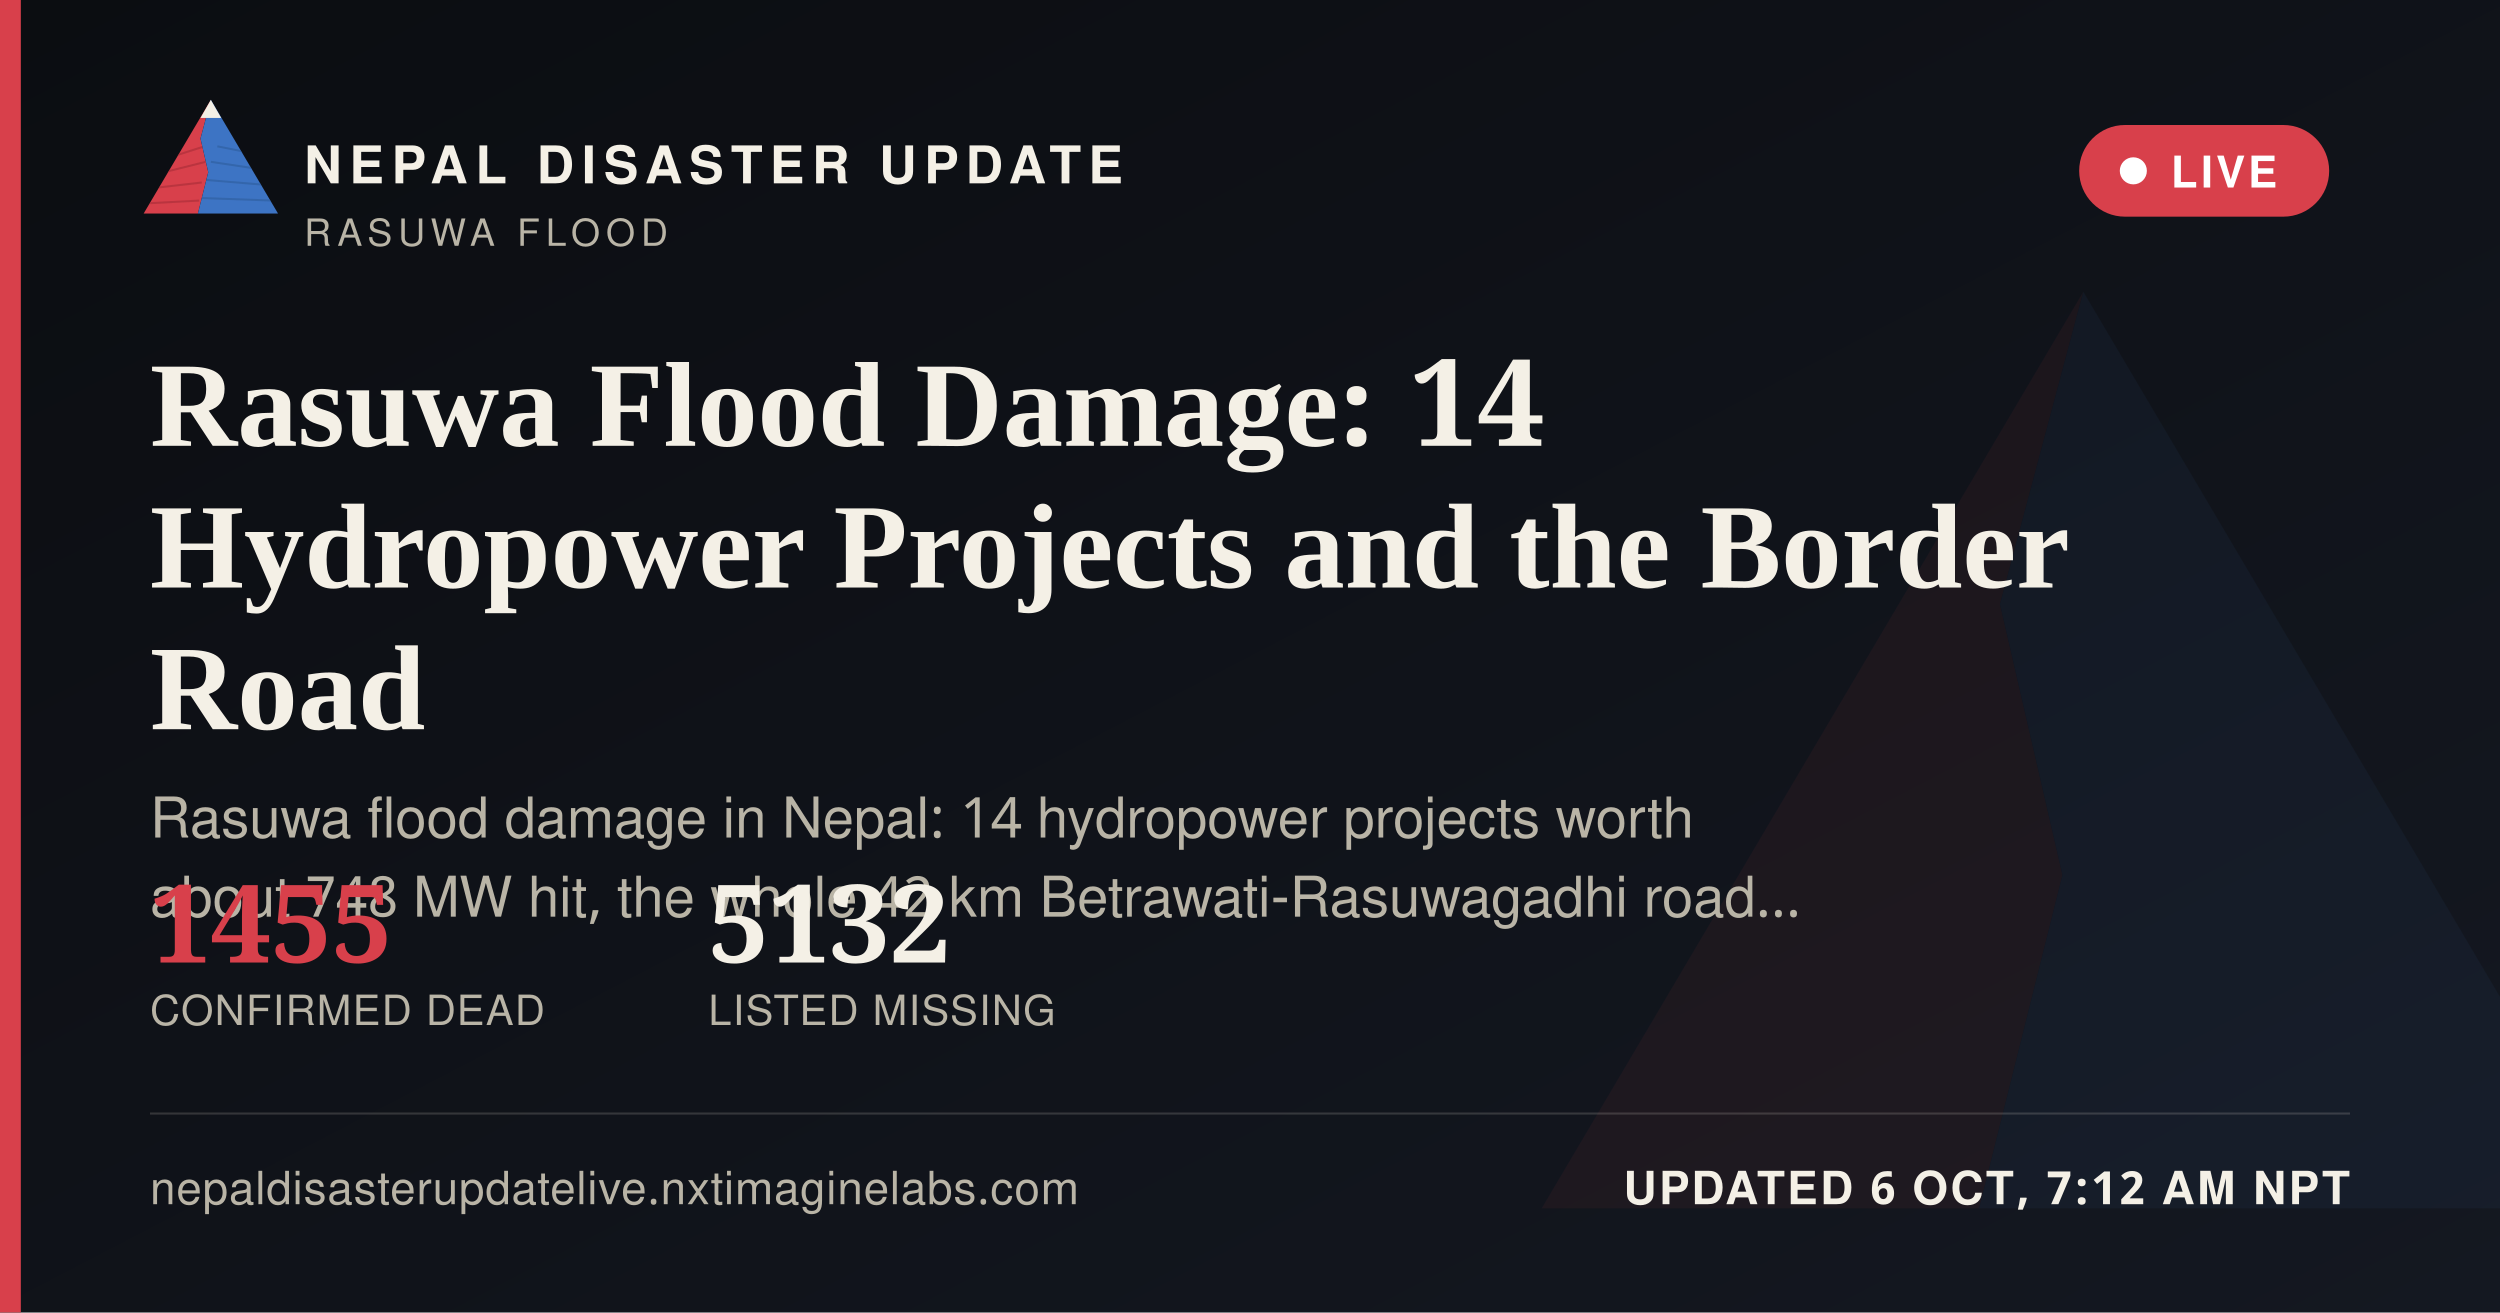
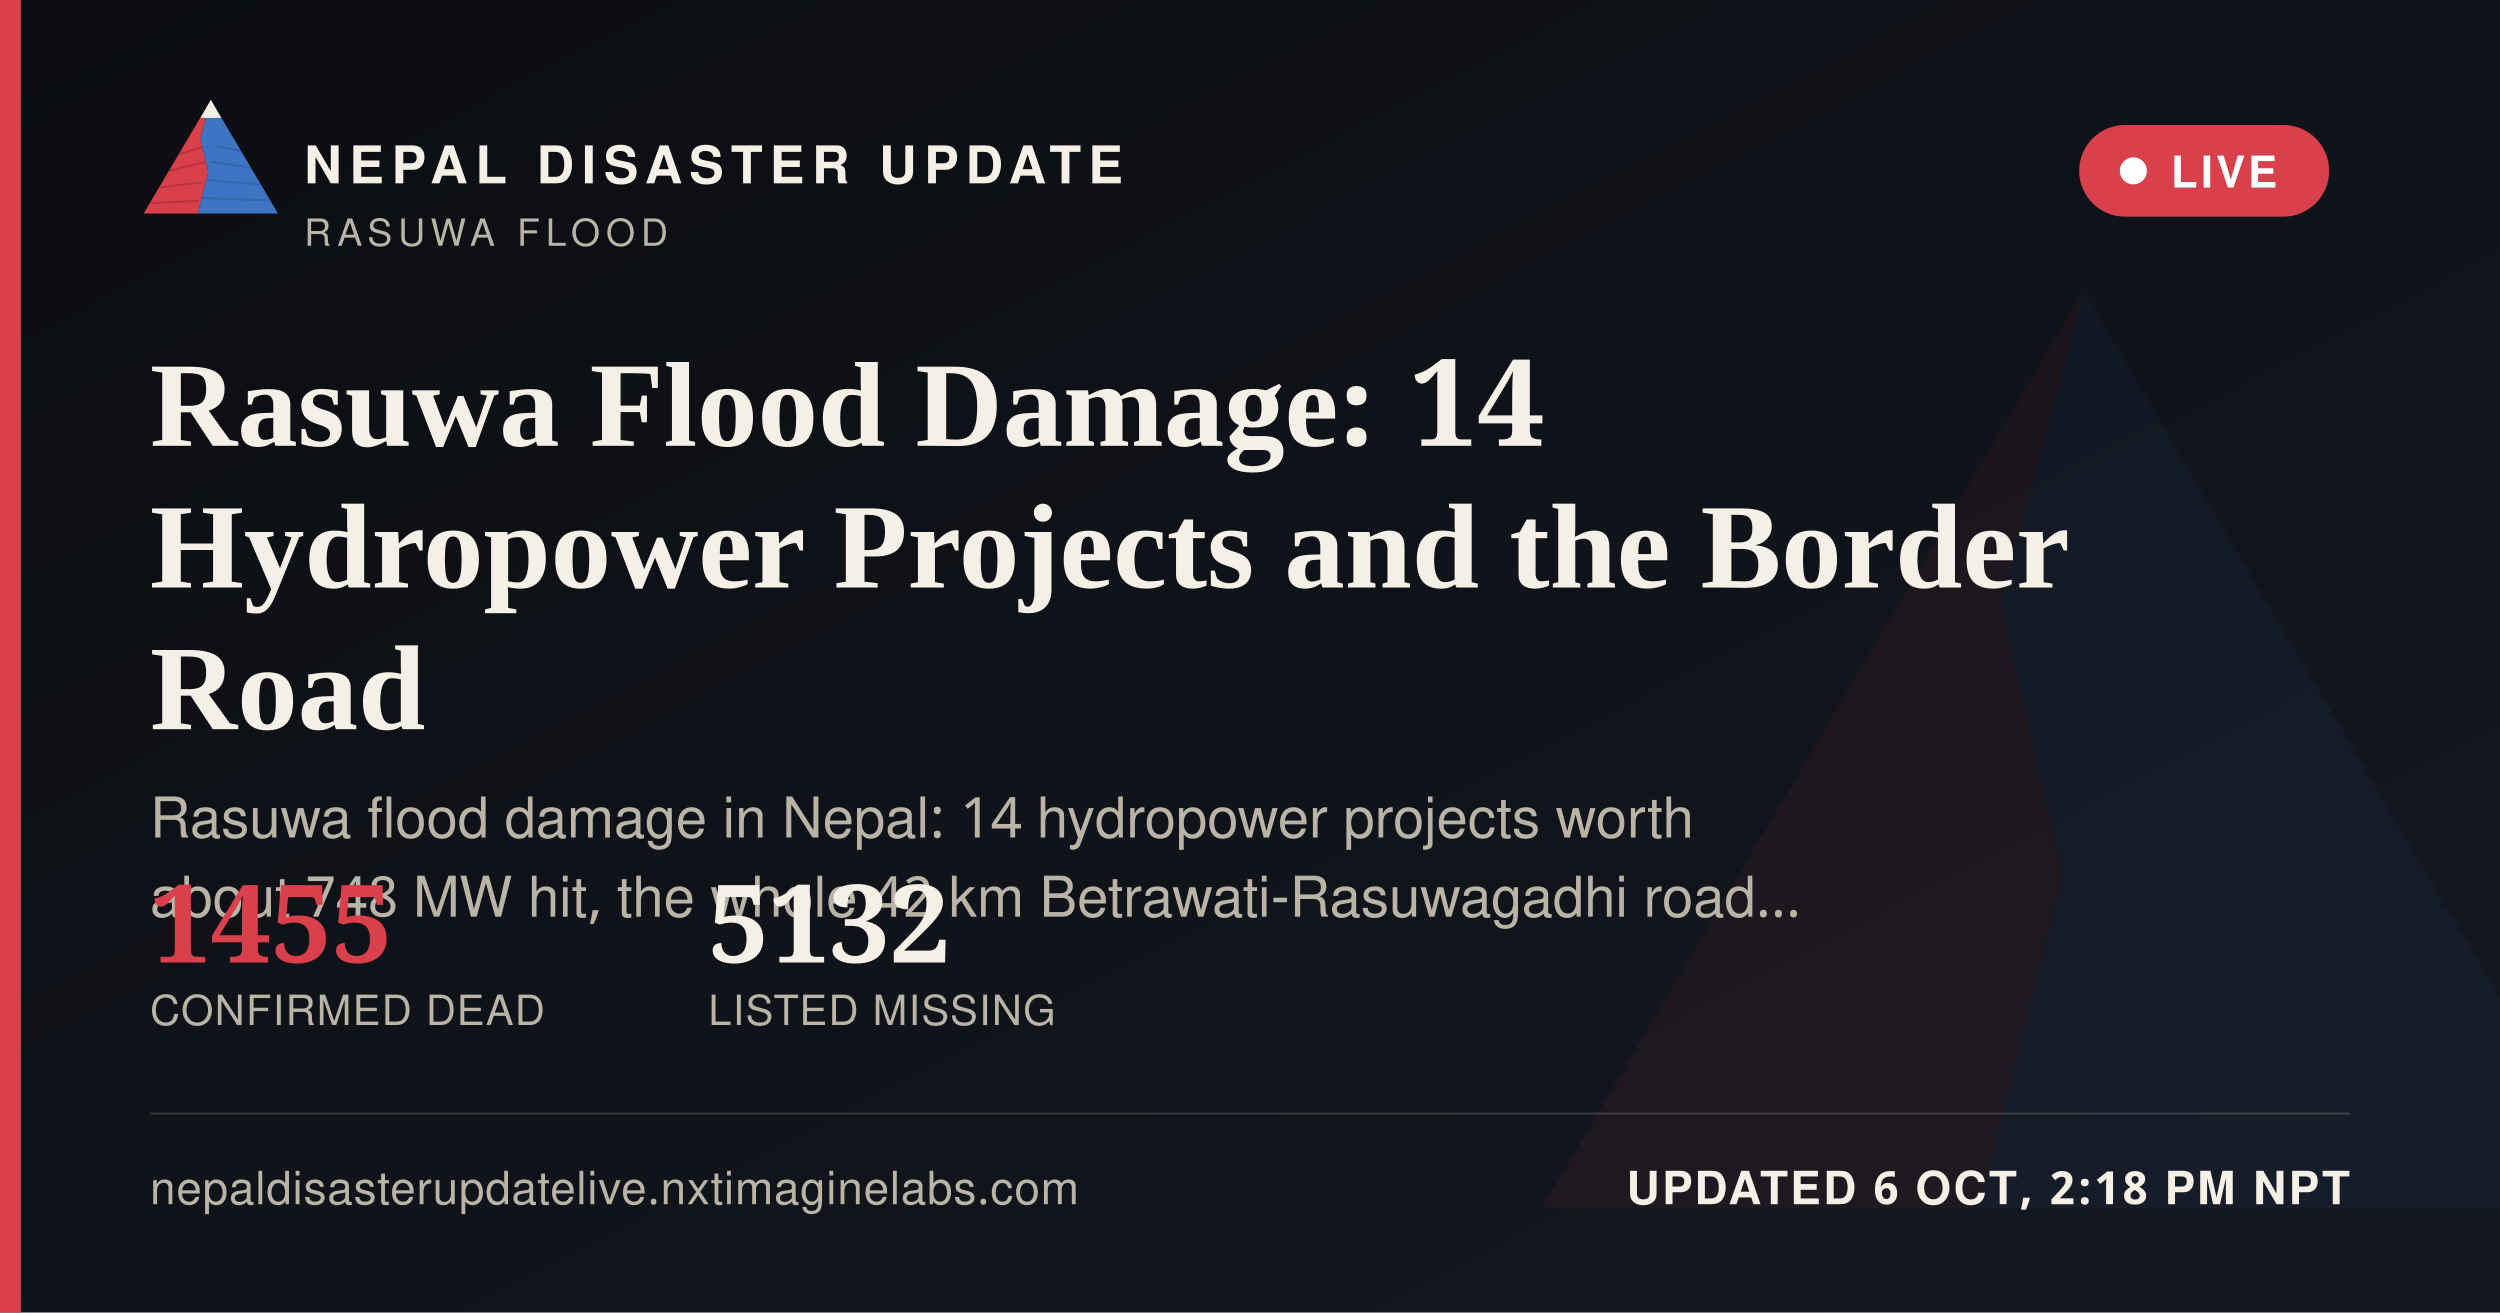
<svg xmlns="http://www.w3.org/2000/svg" width="1200" height="630" viewBox="0 0 1200 630">
  <defs>
    <linearGradient id="ogbg" x1="0" y1="0" x2="1" y2="1">
      <stop offset="0" stop-color="#0B0D11" />
      <stop offset="1" stop-color="#141821" />
    </linearGradient>
  </defs>
  <rect width="1200" height="630" fill="url(#ogbg)" />
  <g transform="translate(700,60) scale(5)" opacity="0.06">
    <polygon points="60,16 52,46 58,72 50,104 8,104" fill="#D8404B" />
    <polygon points="60,16 112,104 50,104 58,72 52,46" fill="#3D74C4" />
  </g>
  <rect x="0" y="0" width="10" height="630" fill="#D8404B" />
  <g transform="translate(64,38) scale(0.62)">
    <g>
      <defs>
        <clipPath id="ogLc">
          <polygon points="60,16 52,46 58,72 50,104 8,104" />
        </clipPath>
        <clipPath id="ogRc">
          <polygon points="60,16 112,104 50,104 58,72 52,46" />
        </clipPath>
      </defs>
      <polygon points="60,16 52,46 58,72 50,104 8,104" fill="#D8404B" />
      <g clip-path="url(#ogLc)" stroke="#A32A34" stroke-width="1.6" fill="none" opacity="0.55">
        <path d="M30,60 L55,52" />
        <path d="M24,72 L56,64" />
        <path d="M18,84 L53,80" />
        <path d="M13,96 L51,94" />
      </g>
      <polygon points="60,16 112,104 50,104 58,72 52,46" fill="#3D74C4" />
      <g clip-path="url(#ogRc)" stroke="#2A5793" stroke-width="1.6" fill="none" opacity="0.5">
        <path d="M65,52 L95,58" />
        <path d="M60,64 L100,70" />
        <path d="M56,78 L104,82" />
        <path d="M52,92 L108,94" />
      </g>
      <polygon points="60,16 52,30 68,30" fill="#F4F0E6" />
    </g>
  </g>
  <text x="146" y="88" font-family="'Public Sans', 'Noto Sans Devanagari', 'Helvetica Neue', Helvetica, Arial, sans-serif" font-size="25" font-weight="800" letter-spacing="3.6" fill="#F4F0E6">NEPAL DISASTER UPDATE</text>
  <text x="146" y="118" font-family="'Public Sans', 'Noto Sans Devanagari', 'Helvetica Neue', Helvetica, Arial, sans-serif" font-size="18" letter-spacing="2.8" fill="#B9B4A6">RASUWA FLOOD</text>
  <g>
    <rect x="998" y="60" width="120" height="44" rx="22" fill="#D8404B" stroke="none" />
    <circle cx="1024" cy="82" r="6.5" fill="#FFFFFF" />
    <text x="1042" y="90" font-family="'Public Sans', 'Noto Sans Devanagari', 'Helvetica Neue', Helvetica, Arial, sans-serif" font-size="21" font-weight="700" letter-spacing="1.6" fill="#FFFFFF">LIVE</text>
  </g>
  <text x="72" y="214" font-family="Newsreader, 'Noto Serif Devanagari', Georgia, 'Times New Roman', serif" font-size="58" font-weight="600" fill="#F4F0E6">Rasuwa Flood Damage: 14</text>
  <text x="72" y="282" font-family="Newsreader, 'Noto Serif Devanagari', Georgia, 'Times New Roman', serif" font-size="58" font-weight="600" fill="#F4F0E6">Hydropower Projects and the Border</text>
  <text x="72" y="350" font-family="Newsreader, 'Noto Serif Devanagari', Georgia, 'Times New Roman', serif" font-size="58" font-weight="600" fill="#F4F0E6">Road</text>
  <text x="72" y="402" font-family="'Public Sans', 'Noto Sans Devanagari', 'Helvetica Neue', Helvetica, Arial, sans-serif" font-size="27" fill="#B9B4A6">Rasuwa flood damage in Nepal: 14 hydropower projects worth</text>
  <text x="72" y="440" font-family="'Public Sans', 'Noto Sans Devanagari', 'Helvetica Neue', Helvetica, Arial, sans-serif" font-size="27" fill="#B9B4A6">about 748 MW hit, the whole 42 km Betrawati-Rasuwagadhi road…</text>
  <g transform="translate(72,462)">
    <text x="0" y="0" font-family="Newsreader, 'Noto Serif Devanagari', Georgia, 'Times New Roman', serif" font-size="52" font-weight="600" fill="#D8404B">1455</text>
    <text x="0" y="30" font-family="'Public Sans', 'Noto Sans Devanagari', 'Helvetica Neue', Helvetica, Arial, sans-serif" font-size="20" letter-spacing="0.6" fill="#B9B4A6">CONFIRMED DEAD</text>
    <text x="268" y="0" font-family="Newsreader, 'Noto Serif Devanagari', Georgia, 'Times New Roman', serif" font-size="52" font-weight="600" fill="#F4F0E6">5132</text>
    <text x="268" y="30" font-family="'Public Sans', 'Noto Sans Devanagari', 'Helvetica Neue', Helvetica, Arial, sans-serif" font-size="20" letter-spacing="0.6" fill="#B9B4A6">LISTED MISSING</text>
  </g>
  <rect x="72" y="534" width="1056" height="1" fill="rgba(244,240,230,0.16)" />
  <text x="72" y="578" font-family="'Public Sans', 'Noto Sans Devanagari', 'Helvetica Neue', Helvetica, Arial, sans-serif" font-size="22" fill="#B9B4A6" letter-spacing="0.4">nepaldisasterupdatelive.nxtimaginelabs.com</text>
-   <text x="1128" y="578" text-anchor="end" font-family="'Public Sans', 'Noto Sans Devanagari', 'Helvetica Neue', Helvetica, Arial, sans-serif" font-size="22" font-weight="700" letter-spacing="1.2" fill="#F4F0E6">UPDATED 6 OCT, 7:12 AM NPT</text>
+   <text x="1128" y="578" text-anchor="end" font-family="'Public Sans', 'Noto Sans Devanagari', 'Helvetica Neue', Helvetica, Arial, sans-serif" font-size="22" font-weight="700" letter-spacing="1.2" fill="#F4F0E6">UPDATED 6 OCT, 2:18 PM NPT</text>
</svg>
